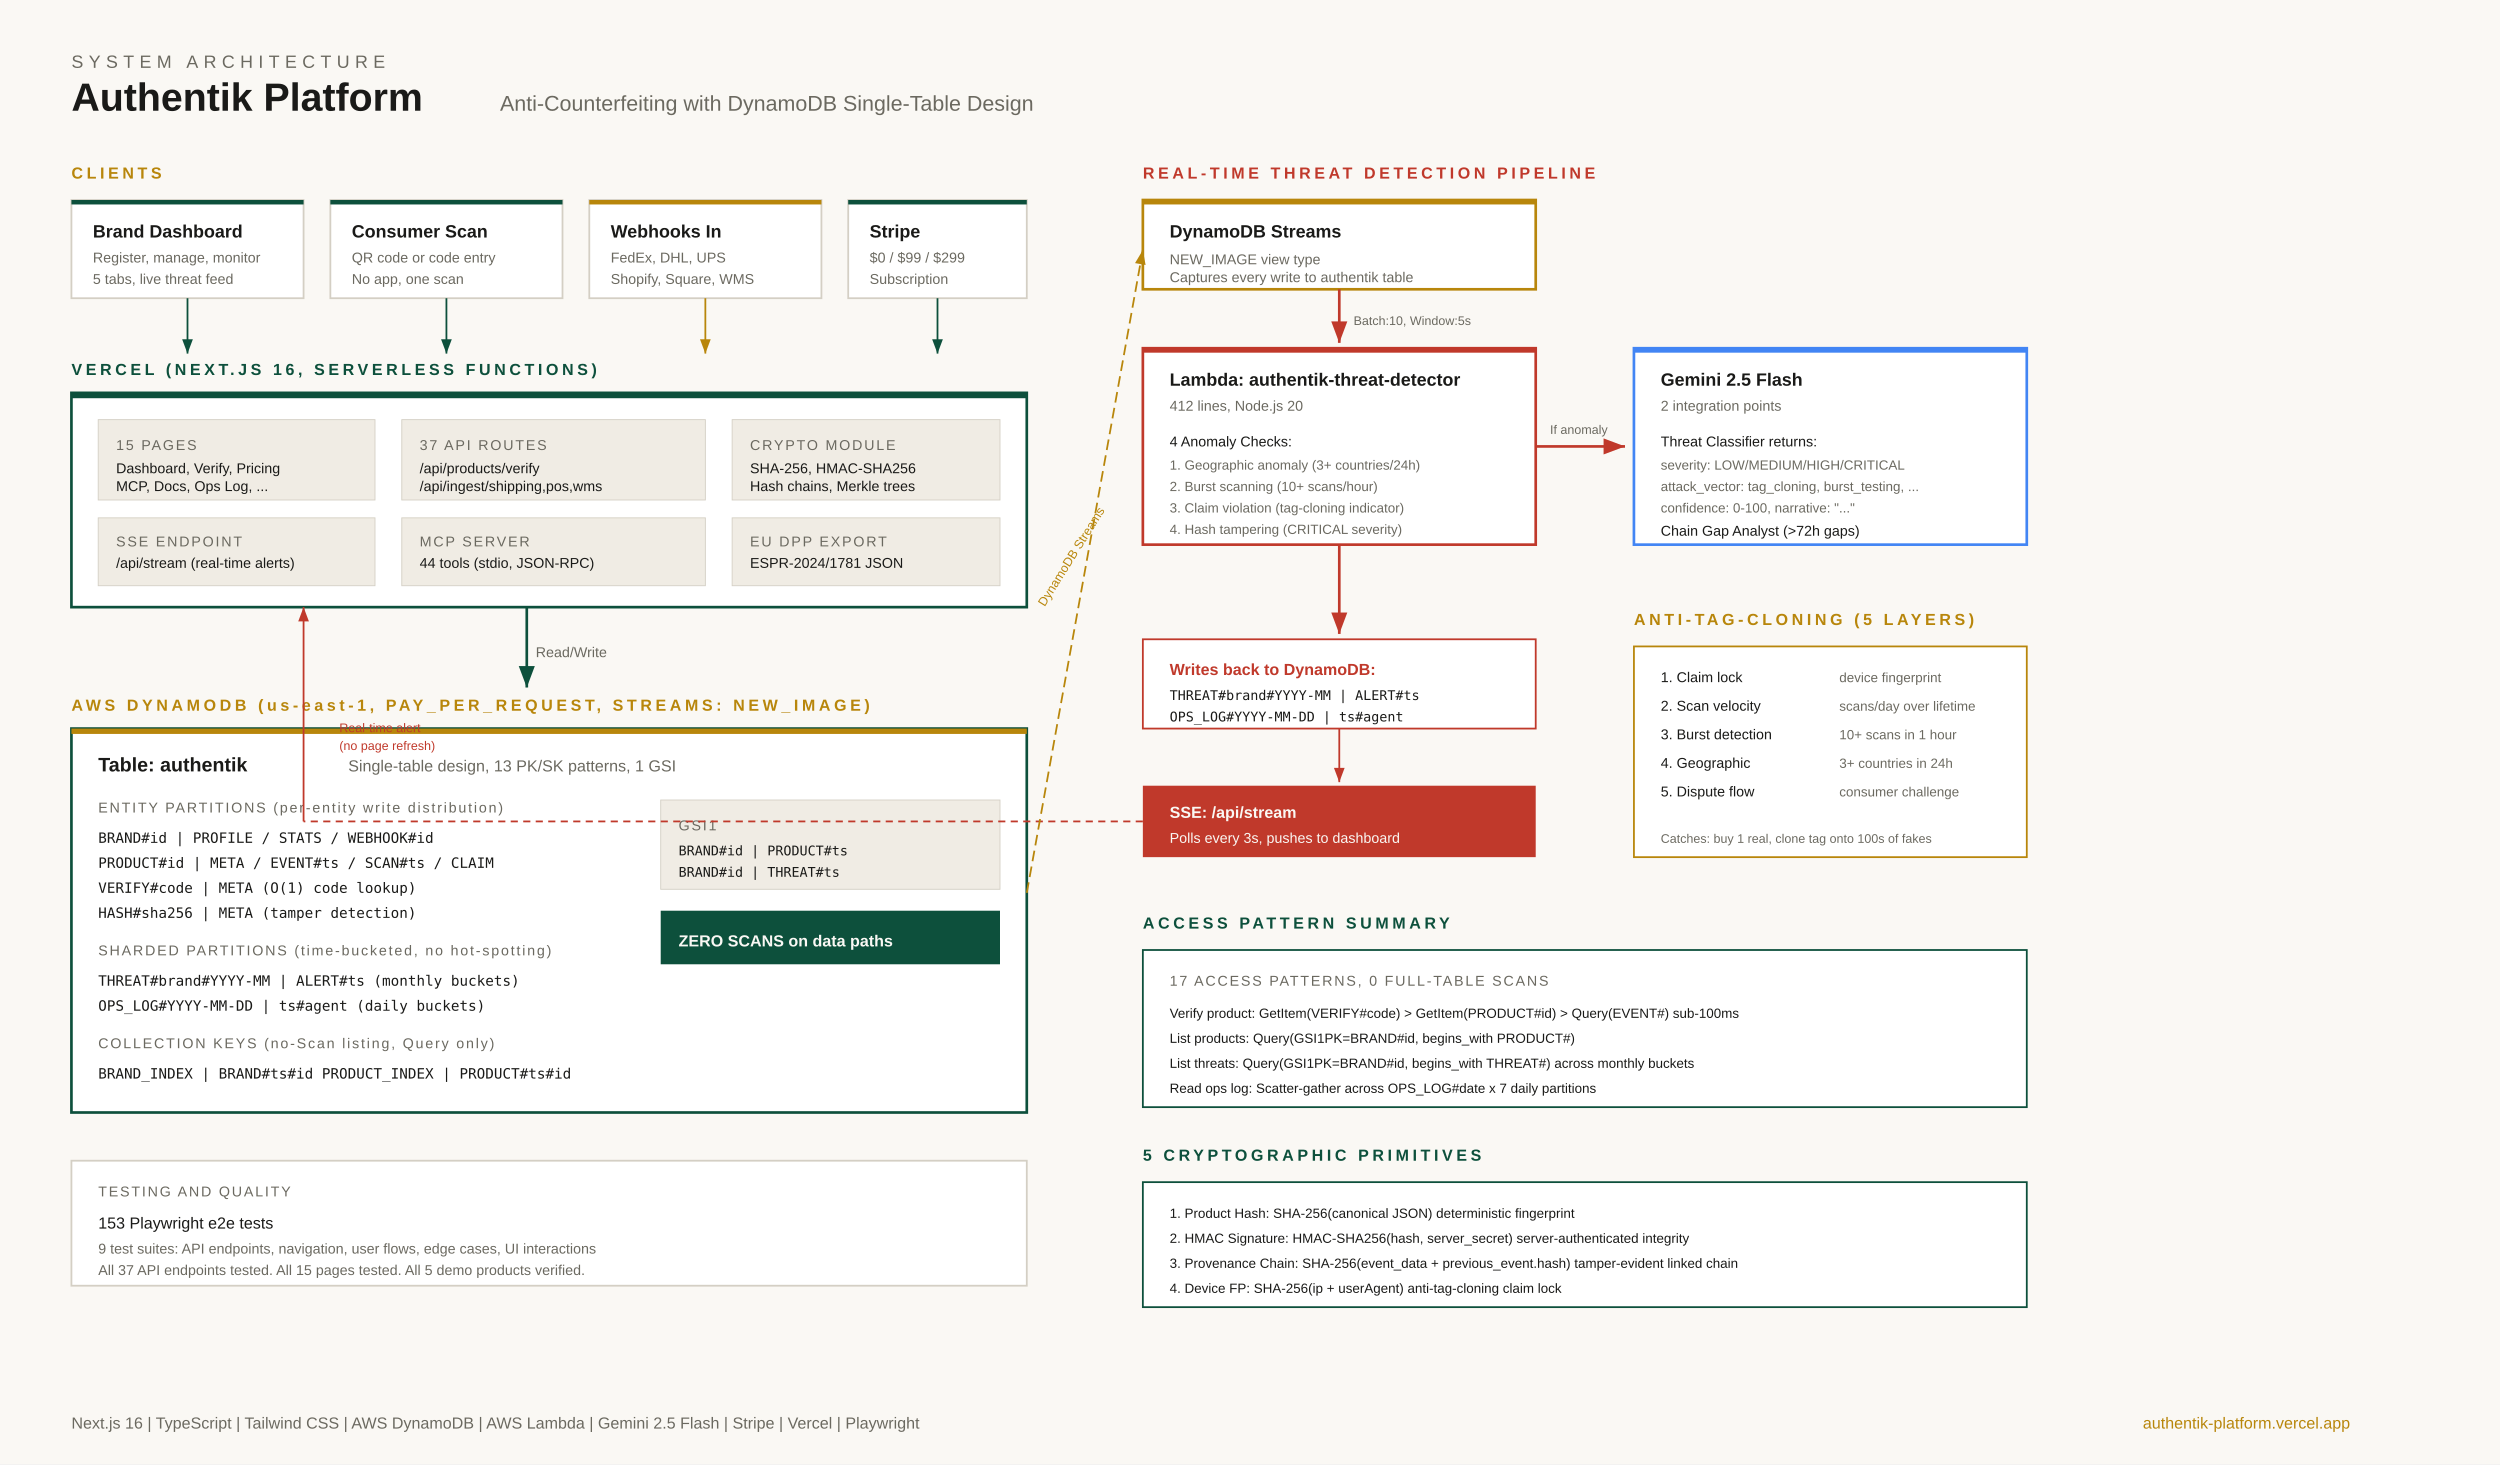
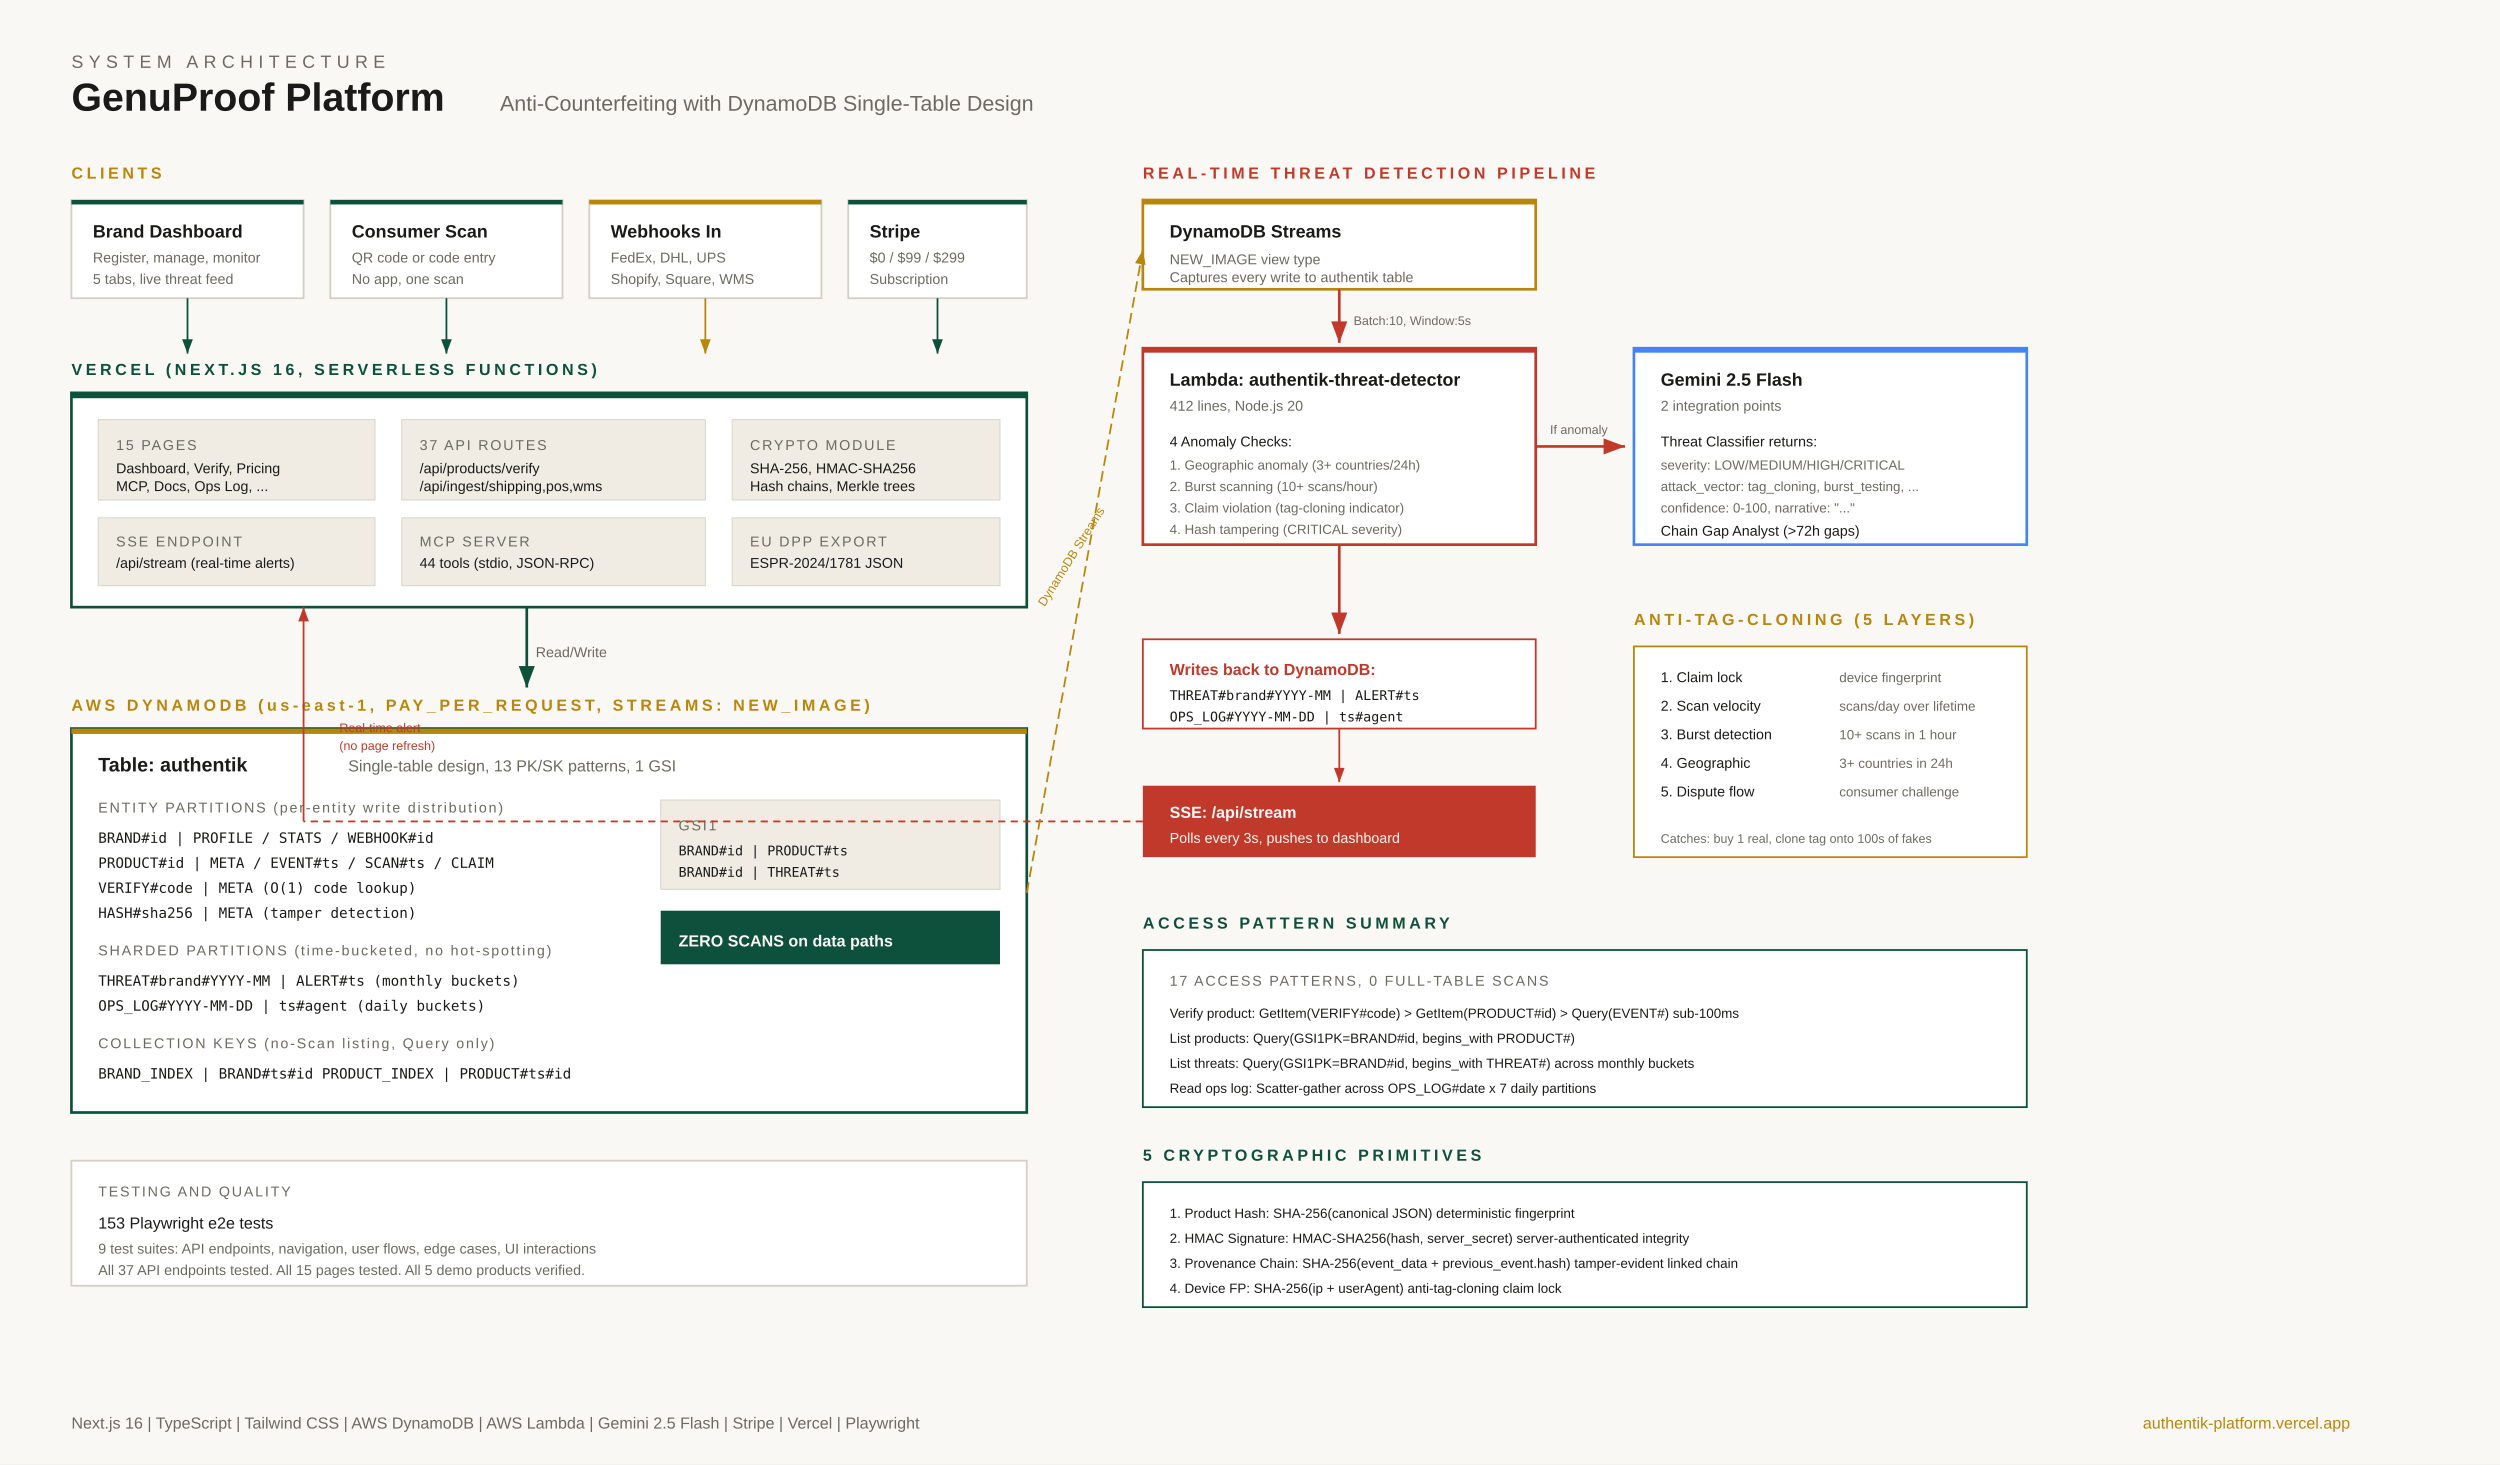
<svg xmlns="http://www.w3.org/2000/svg" viewBox="0 0 1400 820" font-family="'Helvetica Neue', Arial, sans-serif">
  <defs>
    <marker id="arrow" markerWidth="8" markerHeight="6" refX="8" refY="3" orient="auto">
      <path d="M0,0 L8,3 L0,6" fill="#0d503c" stroke="none" />
    </marker>
    <marker id="arrow-gold" markerWidth="8" markerHeight="6" refX="8" refY="3" orient="auto">
      <path d="M0,0 L8,3 L0,6" fill="#b8860b" stroke="none" />
    </marker>
    <marker id="arrow-red" markerWidth="8" markerHeight="6" refX="8" refY="3" orient="auto">
      <path d="M0,0 L8,3 L0,6" fill="#c0392b" stroke="none" />
    </marker>
  </defs>
  <rect width="1400" height="820" fill="#faf8f4" />
  <text x="40" y="38" font-size="10" fill="#6b6960" letter-spacing="3" font-weight="500">SYSTEM ARCHITECTURE</text>
-   <text x="40" y="62" font-size="22" fill="#1a1a18" font-weight="600">Authentik Platform</text>
+   <text x="40" y="62" font-size="22" fill="#1a1a18" font-weight="600">GenuProof Platform</text>
  <text x="280" y="62" font-size="12" fill="#6b6960">Anti-Counterfeiting with DynamoDB Single-Table Design</text>
  <text x="40" y="100" font-size="9" fill="#b8860b" letter-spacing="2" font-weight="600">CLIENTS</text>
  <rect x="40" y="112" width="130" height="55" fill="white" stroke="#d4cfc4" stroke-width="1" />
  <rect x="40" y="112" width="130" height="2.5" fill="#0d503c" />
  <text x="52" y="133" font-size="10" fill="#1a1a18" font-weight="600">Brand Dashboard</text>
  <text x="52" y="147" font-size="8" fill="#6b6960">Register, manage, monitor</text>
  <text x="52" y="159" font-size="8" fill="#6b6960">5 tabs, live threat feed</text>
  <rect x="185" y="112" width="130" height="55" fill="white" stroke="#d4cfc4" stroke-width="1" />
  <rect x="185" y="112" width="130" height="2.5" fill="#0d503c" />
  <text x="197" y="133" font-size="10" fill="#1a1a18" font-weight="600">Consumer Scan</text>
  <text x="197" y="147" font-size="8" fill="#6b6960">QR code or code entry</text>
  <text x="197" y="159" font-size="8" fill="#6b6960">No app, one scan</text>
  <rect x="330" y="112" width="130" height="55" fill="white" stroke="#d4cfc4" stroke-width="1" />
  <rect x="330" y="112" width="130" height="2.5" fill="#b8860b" />
  <text x="342" y="133" font-size="10" fill="#1a1a18" font-weight="600">Webhooks In</text>
  <text x="342" y="147" font-size="8" fill="#6b6960">FedEx, DHL, UPS</text>
  <text x="342" y="159" font-size="8" fill="#6b6960">Shopify, Square, WMS</text>
  <rect x="475" y="112" width="100" height="55" fill="white" stroke="#d4cfc4" stroke-width="1" />
  <rect x="475" y="112" width="100" height="2.5" fill="#0d503c" />
  <text x="487" y="133" font-size="10" fill="#1a1a18" font-weight="600">Stripe</text>
  <text x="487" y="147" font-size="8" fill="#6b6960">$0 / $99 / $299</text>
  <text x="487" y="159" font-size="8" fill="#6b6960">Subscription</text>
  <line x1="105" y1="167" x2="105" y2="198" stroke="#0d503c" stroke-width="1" marker-end="url(#arrow)" />
  <line x1="250" y1="167" x2="250" y2="198" stroke="#0d503c" stroke-width="1" marker-end="url(#arrow)" />
  <line x1="395" y1="167" x2="395" y2="198" stroke="#b8860b" stroke-width="1" marker-end="url(#arrow-gold)" />
  <line x1="525" y1="167" x2="525" y2="198" stroke="#0d503c" stroke-width="1" marker-end="url(#arrow)" />
  <text x="40" y="210" font-size="9" fill="#0d503c" letter-spacing="2" font-weight="600">VERCEL (NEXT.JS 16, SERVERLESS FUNCTIONS)</text>
  <rect x="40" y="220" width="535" height="120" fill="white" stroke="#0d503c" stroke-width="1.5" />
  <rect x="40" y="220" width="535" height="3" fill="#0d503c" />
  <rect x="55" y="235" width="155" height="45" fill="#f0ece4" stroke="#d4cfc4" stroke-width="0.5" />
  <text x="65" y="252" font-size="8" fill="#6b6960" letter-spacing="1">15 PAGES</text>
  <text x="65" y="265" font-size="8" fill="#1a1a18">Dashboard, Verify, Pricing</text>
  <text x="65" y="275" font-size="8" fill="#1a1a18">MCP, Docs, Ops Log, ...</text>
  <rect x="225" y="235" width="170" height="45" fill="#f0ece4" stroke="#d4cfc4" stroke-width="0.5" />
  <text x="235" y="252" font-size="8" fill="#6b6960" letter-spacing="1">37 API ROUTES</text>
  <text x="235" y="265" font-size="8" fill="#1a1a18">/api/products/verify</text>
  <text x="235" y="275" font-size="8" fill="#1a1a18">/api/ingest/shipping,pos,wms</text>
  <rect x="410" y="235" width="150" height="45" fill="#f0ece4" stroke="#d4cfc4" stroke-width="0.5" />
  <text x="420" y="252" font-size="8" fill="#6b6960" letter-spacing="1">CRYPTO MODULE</text>
  <text x="420" y="265" font-size="8" fill="#1a1a18">SHA-256, HMAC-SHA256</text>
  <text x="420" y="275" font-size="8" fill="#1a1a18">Hash chains, Merkle trees</text>
  <rect x="55" y="290" width="155" height="38" fill="#f0ece4" stroke="#d4cfc4" stroke-width="0.5" />
  <text x="65" y="306" font-size="8" fill="#6b6960" letter-spacing="1">SSE ENDPOINT</text>
  <text x="65" y="318" font-size="8" fill="#1a1a18">/api/stream (real-time alerts)</text>
  <rect x="225" y="290" width="170" height="38" fill="#f0ece4" stroke="#d4cfc4" stroke-width="0.5" />
  <text x="235" y="306" font-size="8" fill="#6b6960" letter-spacing="1">MCP SERVER</text>
  <text x="235" y="318" font-size="8" fill="#1a1a18">44 tools (stdio, JSON-RPC)</text>
  <rect x="410" y="290" width="150" height="38" fill="#f0ece4" stroke="#d4cfc4" stroke-width="0.5" />
  <text x="420" y="306" font-size="8" fill="#6b6960" letter-spacing="1">EU DPP EXPORT</text>
  <text x="420" y="318" font-size="8" fill="#1a1a18">ESPR-2024/1781 JSON</text>
  <line x1="295" y1="340" x2="295" y2="385" stroke="#0d503c" stroke-width="1.5" marker-end="url(#arrow)" />
  <text x="300" y="368" font-size="8" fill="#6b6960">Read/Write</text>
  <text x="40" y="398" font-size="9" fill="#b8860b" letter-spacing="2" font-weight="600">AWS DYNAMODB (us-east-1, PAY_PER_REQUEST, STREAMS: NEW_IMAGE)</text>
  <rect x="40" y="408" width="535" height="215" fill="white" stroke="#0d503c" stroke-width="1.5" />
  <rect x="40" y="408" width="535" height="3" fill="#b8860b" />
  <text x="55" y="432" font-size="11" fill="#1a1a18" font-weight="600">Table: authentik</text>
  <text x="195" y="432" font-size="9" fill="#6b6960">Single-table design, 13 PK/SK patterns, 1 GSI</text>
  <text x="55" y="455" font-size="8" fill="#6b6960" letter-spacing="1">ENTITY PARTITIONS (per-entity write distribution)</text>
  <text x="55" y="472" font-size="8" fill="#1a1a18" font-family="monospace">BRAND#id          | PROFILE / STATS / WEBHOOK#id</text>
  <text x="55" y="486" font-size="8" fill="#1a1a18" font-family="monospace">PRODUCT#id        | META / EVENT#ts / SCAN#ts / CLAIM</text>
  <text x="55" y="500" font-size="8" fill="#1a1a18" font-family="monospace">VERIFY#code       | META   (O(1) code lookup)</text>
  <text x="55" y="514" font-size="8" fill="#1a1a18" font-family="monospace">HASH#sha256       | META   (tamper detection)</text>
  <text x="55" y="535" font-size="8" fill="#6b6960" letter-spacing="1">SHARDED PARTITIONS (time-bucketed, no hot-spotting)</text>
  <text x="55" y="552" font-size="8" fill="#1a1a18" font-family="monospace">THREAT#brand#YYYY-MM   | ALERT#ts   (monthly buckets)</text>
  <text x="55" y="566" font-size="8" fill="#1a1a18" font-family="monospace">OPS_LOG#YYYY-MM-DD     | ts#agent   (daily buckets)</text>
  <text x="55" y="587" font-size="8" fill="#6b6960" letter-spacing="1">COLLECTION KEYS (no-Scan listing, Query only)</text>
  <text x="55" y="604" font-size="8" fill="#1a1a18" font-family="monospace">BRAND_INDEX   | BRAND#ts#id      PRODUCT_INDEX | PRODUCT#ts#id</text>
  <rect x="370" y="448" width="190" height="50" fill="#f0ece4" stroke="#d4cfc4" stroke-width="0.5" />
  <text x="380" y="465" font-size="8" fill="#6b6960" letter-spacing="1">GSI1</text>
  <text x="380" y="479" font-size="7.5" fill="#1a1a18" font-family="monospace">BRAND#id | PRODUCT#ts</text>
  <text x="380" y="491" font-size="7.5" fill="#1a1a18" font-family="monospace">BRAND#id | THREAT#ts</text>
  <rect x="370" y="510" width="190" height="30" fill="#0d503c" stroke="none" />
  <text x="380" y="530" font-size="9" fill="#faf8f4" font-weight="600">ZERO SCANS on data paths</text>
  <text x="640" y="100" font-size="9" fill="#c0392b" letter-spacing="2" font-weight="600">REAL-TIME THREAT DETECTION PIPELINE</text>
  <rect x="640" y="112" width="220" height="50" fill="white" stroke="#b8860b" stroke-width="1.5" />
  <rect x="640" y="112" width="220" height="2.5" fill="#b8860b" />
  <text x="655" y="133" font-size="10" fill="#1a1a18" font-weight="600">DynamoDB Streams</text>
  <text x="655" y="148" font-size="8" fill="#6b6960">NEW_IMAGE view type</text>
  <text x="655" y="158" font-size="8" fill="#6b6960">Captures every write to authentik table</text>
  <line x1="750" y1="162" x2="750" y2="192" stroke="#c0392b" stroke-width="1.5" marker-end="url(#arrow-red)" />
  <text x="758" y="182" font-size="7" fill="#6b6960">Batch:10, Window:5s</text>
  <rect x="640" y="195" width="220" height="110" fill="white" stroke="#c0392b" stroke-width="1.5" />
  <rect x="640" y="195" width="220" height="2.5" fill="#c0392b" />
  <text x="655" y="216" font-size="10" fill="#1a1a18" font-weight="600">Lambda: authentik-threat-detector</text>
  <text x="655" y="230" font-size="8" fill="#6b6960">412 lines, Node.js 20</text>
  <text x="655" y="250" font-size="8" fill="#1a1a18" font-weight="500">4 Anomaly Checks:</text>
  <text x="655" y="263" font-size="7.5" fill="#6b6960">1. Geographic anomaly (3+ countries/24h)</text>
  <text x="655" y="275" font-size="7.5" fill="#6b6960">2. Burst scanning (10+ scans/hour)</text>
  <text x="655" y="287" font-size="7.5" fill="#6b6960">3. Claim violation (tag-cloning indicator)</text>
  <text x="655" y="299" font-size="7.5" fill="#6b6960">4. Hash tampering (CRITICAL severity)</text>
  <line x1="860" y1="250" x2="910" y2="250" stroke="#c0392b" stroke-width="1.5" marker-end="url(#arrow-red)" />
  <text x="868" y="243" font-size="7" fill="#6b6960">If anomaly</text>
  <rect x="915" y="195" width="220" height="110" fill="white" stroke="#4285f4" stroke-width="1.5" />
  <rect x="915" y="195" width="220" height="2.5" fill="#4285f4" />
  <text x="930" y="216" font-size="10" fill="#1a1a18" font-weight="600">Gemini 2.5 Flash</text>
  <text x="930" y="230" font-size="8" fill="#6b6960">2 integration points</text>
  <text x="930" y="250" font-size="8" fill="#1a1a18" font-weight="500">Threat Classifier returns:</text>
  <text x="930" y="263" font-size="7.5" fill="#6b6960">severity: LOW/MEDIUM/HIGH/CRITICAL</text>
  <text x="930" y="275" font-size="7.5" fill="#6b6960">attack_vector: tag_cloning, burst_testing, ...</text>
  <text x="930" y="287" font-size="7.5" fill="#6b6960">confidence: 0-100, narrative: "..."</text>
  <text x="930" y="300" font-size="8" fill="#1a1a18" font-weight="500">Chain Gap Analyst (&gt;72h gaps)</text>
  <line x1="750" y1="305" x2="750" y2="355" stroke="#c0392b" stroke-width="1.5" marker-end="url(#arrow-red)" />
  <rect x="640" y="358" width="220" height="50" fill="white" stroke="#c0392b" stroke-width="1" />
  <text x="655" y="378" font-size="9" fill="#c0392b" font-weight="600">Writes back to DynamoDB:</text>
  <text x="655" y="392" font-size="7.5" fill="#1a1a18" font-family="monospace">THREAT#brand#YYYY-MM | ALERT#ts</text>
  <text x="655" y="404" font-size="7.5" fill="#1a1a18" font-family="monospace">OPS_LOG#YYYY-MM-DD  | ts#agent</text>
  <line x1="750" y1="408" x2="750" y2="438" stroke="#c0392b" stroke-width="1" marker-end="url(#arrow-red)" />
  <rect x="640" y="440" width="220" height="40" fill="#c0392b" stroke="none" />
  <text x="655" y="458" font-size="9" fill="#faf8f4" font-weight="600">SSE: /api/stream</text>
  <text x="655" y="472" font-size="8" fill="#faf8f4">Polls every 3s, pushes to dashboard</text>
  <line x1="640" y1="460" x2="170" y2="460" stroke="#c0392b" stroke-width="1" stroke-dasharray="4,3" />
  <line x1="170" y1="460" x2="170" y2="340" stroke="#c0392b" stroke-width="1" marker-end="url(#arrow-red)" />
  <text x="190" y="410" font-size="7" fill="#c0392b" font-weight="500">Real-time alert</text>
  <text x="190" y="420" font-size="7" fill="#c0392b" font-weight="500">(no page refresh)</text>
  <line x1="575" y1="500" x2="640" y2="140" stroke="#b8860b" stroke-width="1" stroke-dasharray="6,3" marker-end="url(#arrow-gold)" />
  <text x="585" y="340" font-size="7" fill="#b8860b" transform="rotate(-58, 585, 340)">DynamoDB Streams</text>
  <text x="915" y="350" font-size="9" fill="#b8860b" letter-spacing="2" font-weight="600">ANTI-TAG-CLONING (5 LAYERS)</text>
  <rect x="915" y="362" width="220" height="118" fill="white" stroke="#b8860b" stroke-width="1" />
  <text x="930" y="382" font-size="8" fill="#1a1a18" font-weight="500">1. Claim lock</text>
  <text x="1030" y="382" font-size="7.5" fill="#6b6960">device fingerprint</text>
  <text x="930" y="398" font-size="8" fill="#1a1a18" font-weight="500">2. Scan velocity</text>
  <text x="1030" y="398" font-size="7.5" fill="#6b6960">scans/day over lifetime</text>
  <text x="930" y="414" font-size="8" fill="#1a1a18" font-weight="500">3. Burst detection</text>
  <text x="1030" y="414" font-size="7.5" fill="#6b6960">10+ scans in 1 hour</text>
  <text x="930" y="430" font-size="8" fill="#1a1a18" font-weight="500">4. Geographic</text>
  <text x="1030" y="430" font-size="7.5" fill="#6b6960">3+ countries in 24h</text>
  <text x="930" y="446" font-size="8" fill="#1a1a18" font-weight="500">5. Dispute flow</text>
  <text x="1030" y="446" font-size="7.5" fill="#6b6960">consumer challenge</text>
  <text x="930" y="472" font-size="7" fill="#6b6960">Catches: buy 1 real, clone tag onto 100s of fakes</text>
  <text x="640" y="520" font-size="9" fill="#0d503c" letter-spacing="2" font-weight="600">ACCESS PATTERN SUMMARY</text>
  <rect x="640" y="532" width="495" height="88" fill="white" stroke="#0d503c" stroke-width="1" />
  <text x="655" y="552" font-size="8" fill="#6b6960" letter-spacing="1">17 ACCESS PATTERNS, 0 FULL-TABLE SCANS</text>
  <text x="655" y="570" font-size="7.5" fill="#1a1a18">Verify product: GetItem(VERIFY#code) &gt; GetItem(PRODUCT#id) &gt; Query(EVENT#)  sub-100ms</text>
  <text x="655" y="584" font-size="7.5" fill="#1a1a18">List products:  Query(GSI1PK=BRAND#id, begins_with PRODUCT#)</text>
  <text x="655" y="598" font-size="7.5" fill="#1a1a18">List threats:   Query(GSI1PK=BRAND#id, begins_with THREAT#)  across monthly buckets</text>
  <text x="655" y="612" font-size="7.5" fill="#1a1a18">Read ops log:   Scatter-gather across OPS_LOG#date x 7 daily partitions</text>
  <text x="640" y="650" font-size="9" fill="#0d503c" letter-spacing="2" font-weight="600">5 CRYPTOGRAPHIC PRIMITIVES</text>
  <rect x="640" y="662" width="495" height="70" fill="white" stroke="#0d503c" stroke-width="1" />
  <text x="655" y="682" font-size="7.5" fill="#1a1a18">1. Product Hash:    SHA-256(canonical JSON)                    deterministic fingerprint</text>
  <text x="655" y="696" font-size="7.5" fill="#1a1a18">2. HMAC Signature:  HMAC-SHA256(hash, server_secret)            server-authenticated integrity</text>
  <text x="655" y="710" font-size="7.5" fill="#1a1a18">3. Provenance Chain: SHA-256(event_data + previous_event.hash)   tamper-evident linked chain</text>
  <text x="655" y="724" font-size="7.5" fill="#1a1a18">4. Device FP:       SHA-256(ip + userAgent)                     anti-tag-cloning claim lock</text>
  <rect x="40" y="650" width="535" height="70" fill="white" stroke="#d4cfc4" stroke-width="1" />
  <text x="55" y="670" font-size="8" fill="#6b6960" letter-spacing="1">TESTING AND QUALITY</text>
  <text x="55" y="688" font-size="9" fill="#1a1a18" font-weight="500">153 Playwright e2e tests</text>
  <text x="55" y="702" font-size="8" fill="#6b6960">9 test suites: API endpoints, navigation, user flows, edge cases, UI interactions</text>
  <text x="55" y="714" font-size="8" fill="#6b6960">All 37 API endpoints tested. All 15 pages tested. All 5 demo products verified.</text>
  <text x="40" y="800" font-size="9" fill="#6b6960">Next.js 16 | TypeScript | Tailwind CSS | AWS DynamoDB | AWS Lambda | Gemini 2.5 Flash | Stripe | Vercel | Playwright</text>
  <text x="1200" y="800" font-size="9" fill="#b8860b" font-weight="500">authentik-platform.vercel.app</text>
</svg>
